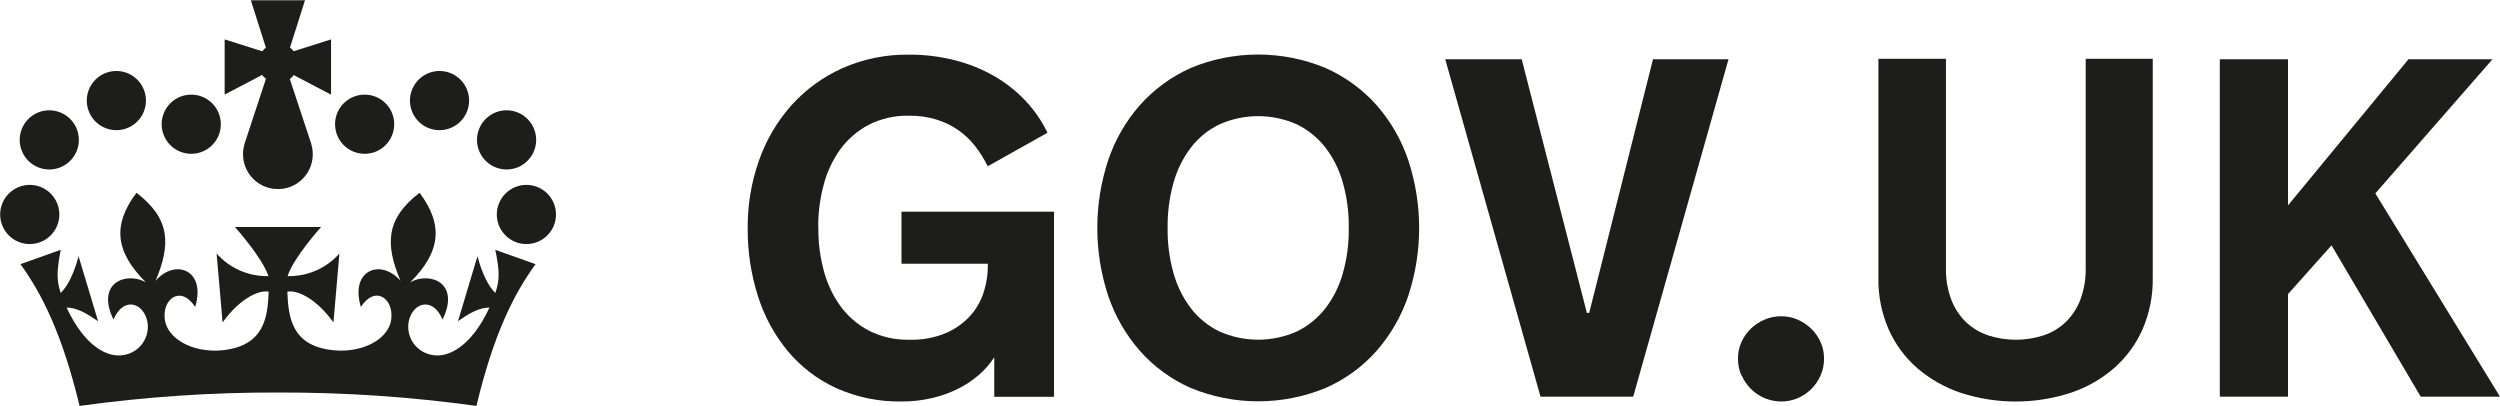
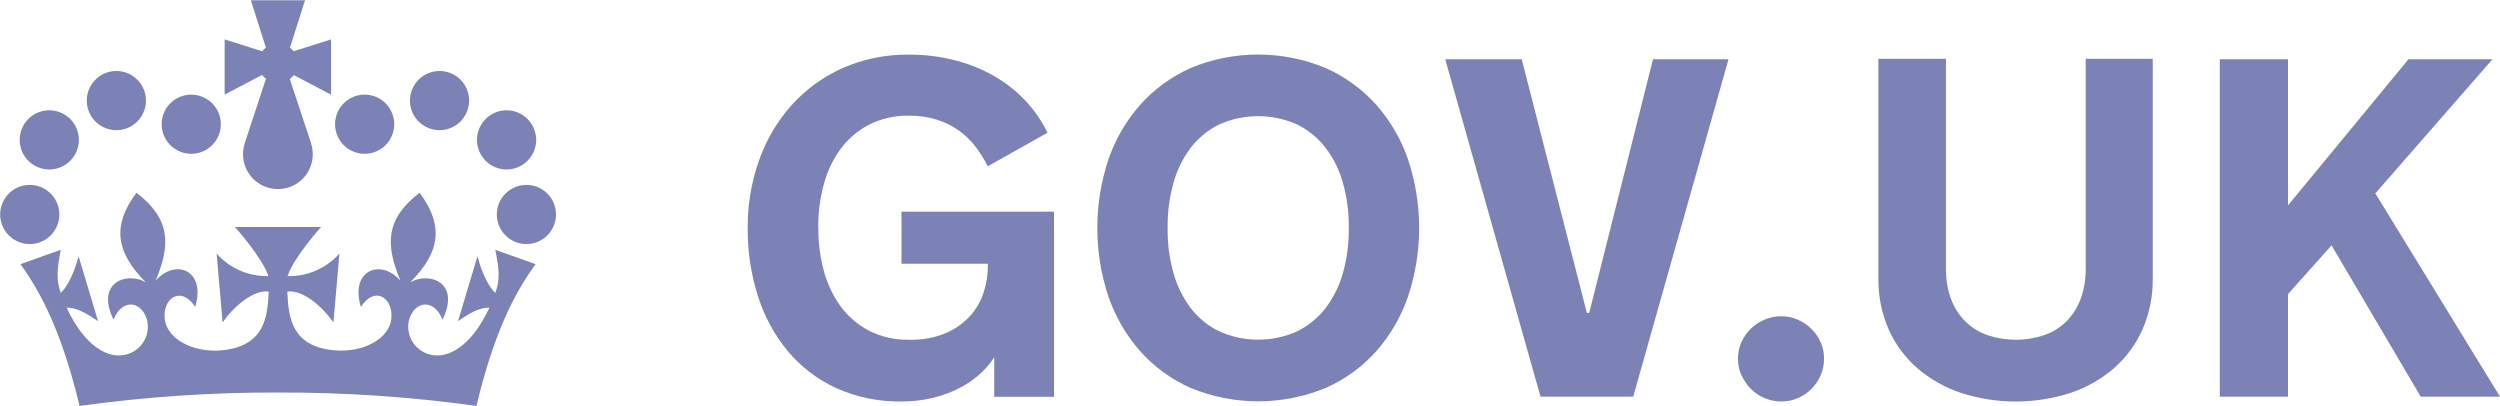
<svg xmlns="http://www.w3.org/2000/svg" id="Layer_1" data-name="Layer 1" viewBox="0 0 596.6 96.87">
  <defs>
-     <style>.cls-1{fill:#1d1d1b;}</style>
+     <style>.cls-1{fill:#7C82B6;}</style>
  </defs>
  <polygon class="cls-1" points="529.73 94.66 546.01 94.66 546.01 70.18 556.4 58.55 577.68 94.66 596.6 94.66 566.85 46.15 594.81 14.14 574.76 14.14 546.01 49.01 546.01 14.14 529.73 14.14 529.73 94.66" />
  <path class="cls-1" d="M541.1,145.63a14.11,14.11,0,0,1-5.28-3.15,14.79,14.79,0,0,1-3.51-5.33,20.4,20.4,0,0,1-1.29-7.61V79.63H514.9V132a29.5,29.5,0,0,0,2.44,12.18,26.52,26.52,0,0,0,6.82,9.26,31,31,0,0,0,10.38,5.9,42.5,42.5,0,0,0,26.26,0,30.69,30.69,0,0,0,10.35-5.9,26.68,26.68,0,0,0,6.79-9.26A29.49,29.49,0,0,0,580.37,132V79.63h-16v49.92a20.46,20.46,0,0,1-1.29,7.61,14.82,14.82,0,0,1-3.51,5.33,14.17,14.17,0,0,1-5.28,3.15,21.46,21.46,0,0,1-13.19,0" transform="translate(-66.64 -65.6)" />
  <path class="cls-1" d="M482.25,155.15a10.6,10.6,0,0,0,2.22,3.26,10.27,10.27,0,0,0,7.24,3,10,10,0,0,0,3.93-.79,10.2,10.2,0,0,0,3.26-2.19,10.57,10.57,0,0,0,2.22-3.26,9.83,9.83,0,0,0,.81-4,9.49,9.49,0,0,0-.81-3.9,10.34,10.34,0,0,0-2.22-3.2,10.86,10.86,0,0,0-3.26-2.19,9.66,9.66,0,0,0-3.93-.81,9.84,9.84,0,0,0-4,.81,10.73,10.73,0,0,0-3.29,2.19,10.34,10.34,0,0,0-2.22,3.2,9.48,9.48,0,0,0-.81,3.9,9.81,9.81,0,0,0,.81,4" transform="translate(-66.64 -65.6)" />
  <polygon class="cls-1" points="389.75 94.66 412.49 14.14 394.47 14.14 379.25 74.67 378.69 74.67 363.14 14.14 344.89 14.14 367.63 94.66 389.75 94.66" />
  <path class="cls-1" d="M357.58,144.67a19,19,0,0,1-6.77-5.53,24.93,24.93,0,0,1-4.13-8.37,37.69,37.69,0,0,1-1.4-10.56v-.45a37.77,37.77,0,0,1,1.4-10.53,24.92,24.92,0,0,1,4.13-8.39,19,19,0,0,1,6.77-5.53,22.73,22.73,0,0,1,18.61,0,19.39,19.39,0,0,1,6.77,5.53,24.67,24.67,0,0,1,4.15,8.39,37.74,37.74,0,0,1,1.4,10.53v.45a37.66,37.66,0,0,1-1.4,10.56,24.66,24.66,0,0,1-4.15,8.37,19.38,19.38,0,0,1-6.77,5.53,22.71,22.71,0,0,1-18.61,0m-6.82-62.83a35.72,35.72,0,0,0-12.07,8.82,38.38,38.38,0,0,0-7.58,13.14,51.64,51.64,0,0,0,0,32.42,38.72,38.72,0,0,0,7.58,13.14,35.18,35.18,0,0,0,12.07,8.81,42.24,42.24,0,0,0,32.26,0,35.14,35.14,0,0,0,12.1-8.81,38.77,38.77,0,0,0,7.58-13.14,51.69,51.69,0,0,0,0-32.42,38.46,38.46,0,0,0-7.58-13.14A35.67,35.67,0,0,0,383,81.84a41.92,41.92,0,0,0-32.26,0" transform="translate(-66.64 -65.6)" />
  <path class="cls-1" d="M261.9,119.66a38,38,0,0,1,1.29-9.91,25.59,25.59,0,0,1,3.93-8.45,19.84,19.84,0,0,1,6.74-5.87,20.26,20.26,0,0,1,9.77-2.22,21.44,21.44,0,0,1,6.51.93,18.47,18.47,0,0,1,9.21,6.34,28.28,28.28,0,0,1,3,4.8l14.26-8a30.15,30.15,0,0,0-5.28-7.67,32.61,32.61,0,0,0-7.5-5.89,37.21,37.21,0,0,0-9.38-3.76,43.51,43.51,0,0,0-10.86-1.32,38,38,0,0,0-15.92,3.23,36.32,36.32,0,0,0-12.13,8.82,39.36,39.36,0,0,0-7.75,13.14,47.36,47.36,0,0,0-2.72,16.2,52.22,52.22,0,0,0,2.44,16.23,39.08,39.08,0,0,0,7.13,13.14,33,33,0,0,0,11.54,8.81,36.64,36.64,0,0,0,15.67,3.2,31,31,0,0,0,7.1-.79,28.93,28.93,0,0,0,6.15-2.16,23.56,23.56,0,0,0,5.05-3.31,19.86,19.86,0,0,0,3.76-4.29v9.43h14.26V116.12H281.77v12.41h20.61v.79a20.4,20.4,0,0,1-.87,5.61,15.51,15.51,0,0,1-3,5.65,16.83,16.83,0,0,1-5.78,4.35,20.9,20.9,0,0,1-9.07,1.74,20.25,20.25,0,0,1-9.77-2.22,19.85,19.85,0,0,1-6.74-5.87,25.63,25.63,0,0,1-3.93-8.42,37.84,37.84,0,0,1-1.29-9.94v-.56Z" transform="translate(-66.64 -65.6)" />
  <path class="cls-1" d="M91.67,96.11a7.06,7.06,0,1,0-3.8-9.17,7.06,7.06,0,0,0,3.8,9.17" transform="translate(-66.64 -65.6)" />
  <path class="cls-1" d="M75.66,105.49a7.06,7.06,0,1,0-3.8-9.17,7.06,7.06,0,0,0,3.8,9.17" transform="translate(-66.64 -65.6)" />
  <path class="cls-1" d="M71,123.29a7.06,7.06,0,1,0-3.8-9.17,7.06,7.06,0,0,0,3.8,9.17" transform="translate(-66.64 -65.6)" />
  <path class="cls-1" d="M109.54,101.75a7.06,7.06,0,1,0-3.8-9.17,7.06,7.06,0,0,0,3.8,9.17" transform="translate(-66.64 -65.6)" />
  <path class="cls-1" d="M174.27,96.11a7.06,7.06,0,1,1,3.8-9.17,7.07,7.07,0,0,1-3.8,9.17" transform="translate(-66.64 -65.6)" />
  <path class="cls-1" d="M190.27,105.49a7.06,7.06,0,1,1,3.8-9.17,7.06,7.06,0,0,1-3.8,9.17" transform="translate(-66.64 -65.6)" />
  <path class="cls-1" d="M195,123.29a7.06,7.06,0,1,1,3.8-9.17,7.06,7.06,0,0,1-3.8,9.17" transform="translate(-66.64 -65.6)" />
  <path class="cls-1" d="M156.4,101.75a7.06,7.06,0,1,1,3.8-9.17,7.07,7.07,0,0,1-3.8,9.17" transform="translate(-66.64 -65.6)" />
  <path class="cls-1" d="M136.7,83.5l0,0,8.94,4.69V75l-8.93,2.83,0,0a4.64,4.64,0,0,0-.87-.87l0,0,3.59-11.3H126.5l3.59,11.3,0,0a4.72,4.72,0,0,0-.87.88l0,0L120.25,75V88.17l8.94-4.69,0,0a4.72,4.72,0,0,0,.92.92L125,99.9l0,.06v0h0a8.32,8.32,0,0,0,6.75,10.68l.18,0a7.44,7.44,0,0,0,2.09,0l.18,0A8.33,8.33,0,0,0,140.93,100h0v0a.3.3,0,0,0,0-.06l-5.13-15.48a4.74,4.74,0,0,0,.92-.92" transform="translate(-66.64 -65.6)" />
  <path class="cls-1" d="M133,159.27a337.37,337.37,0,0,1,47.34,3.2c4.06-17.08,9-26.86,14.11-33.83l-9.61-3.42c1,4.88,1.11,7.15,0,10.29-1.59-1.55-3.09-4.4-4.26-8.76l-4.65,15.51c2.83-2,5-3.21,7.52-3.27-4.43,9.55-10,12-13.56,11.34a6.83,6.83,0,0,1-5.72-8c1-4.7,5.83-5.92,8.08-.46,4.31-8.78-3-11.52-7.7-8.92,7.22-7.2,8-13.6,2.22-21.35-8.12,6.21-8.21,12.35-4.56,21-4.74-5.43-12.12-2.51-9.45,6.25,3.42-5.29,7.94-2,7.23,3.06-.6,4.38-6.38,7.92-13.59,7.29-10.32-.94-10.93-8.06-11.19-14,2.54-.47,7.11,1.88,11,7.35l1.43-16.45a16,16,0,0,1-12.37,5.39c1.42-4.44,8-11.72,8-11.72H122.7s6.54,7.28,8,11.72a16,16,0,0,1-12.37-5.39l1.43,16.45c3.9-5.47,8.47-7.82,11-7.35-.26,5.9-.87,13-11.19,14-7.2.63-13-2.91-13.59-7.29-.71-5,3.82-8.36,7.24-3.06,2.67-8.77-4.71-11.68-9.45-6.25,3.65-8.65,3.56-14.79-4.56-21-5.83,7.74-5,14.14,2.22,21.35-4.7-2.6-12,.14-7.7,8.92,2.25-5.46,7.07-4.24,8.08.46a6.83,6.83,0,0,1-5.72,8c-3.59.66-9.12-1.79-13.56-11.34,2.5.06,4.68,1.32,7.52,3.27l-4.66-15.51c-1.17,4.36-2.67,7.21-4.26,8.76-1.07-3.14-.92-5.41,0-10.29l-9.61,3.42c5.1,7,10,16.75,14.11,33.83A337.68,337.68,0,0,1,133,159.27" transform="translate(-66.64 -65.6)" />
</svg>
